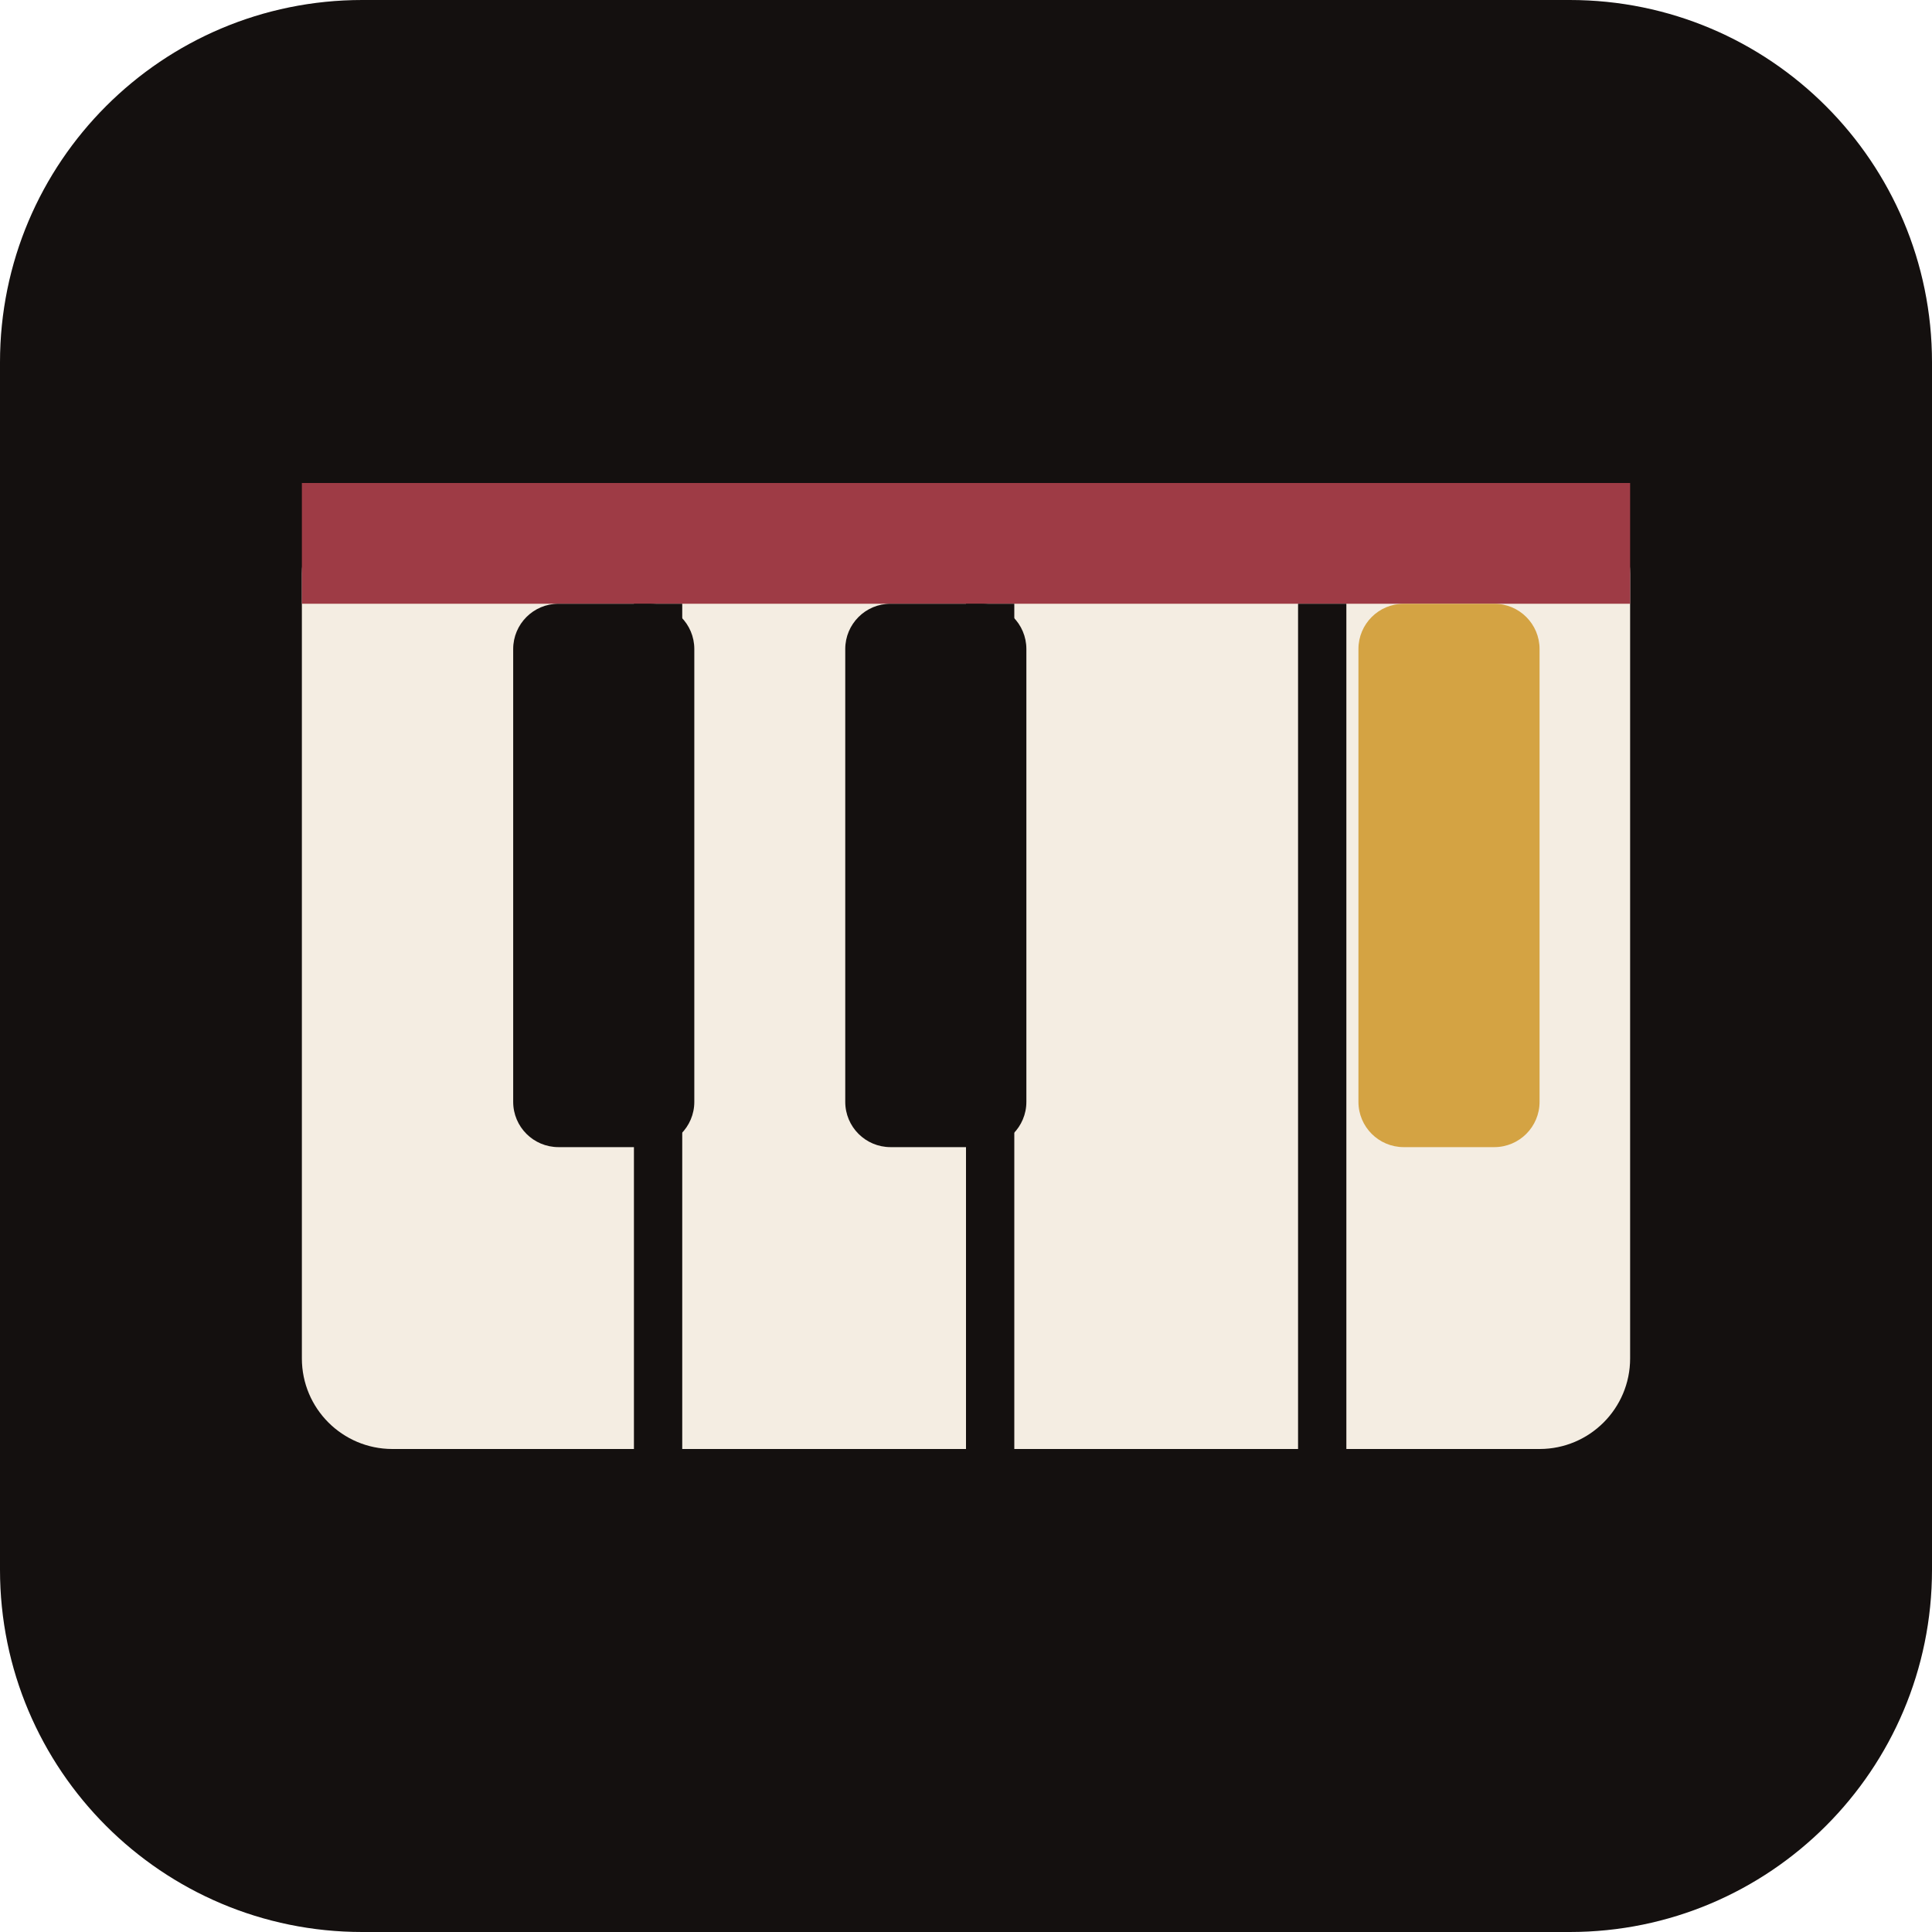
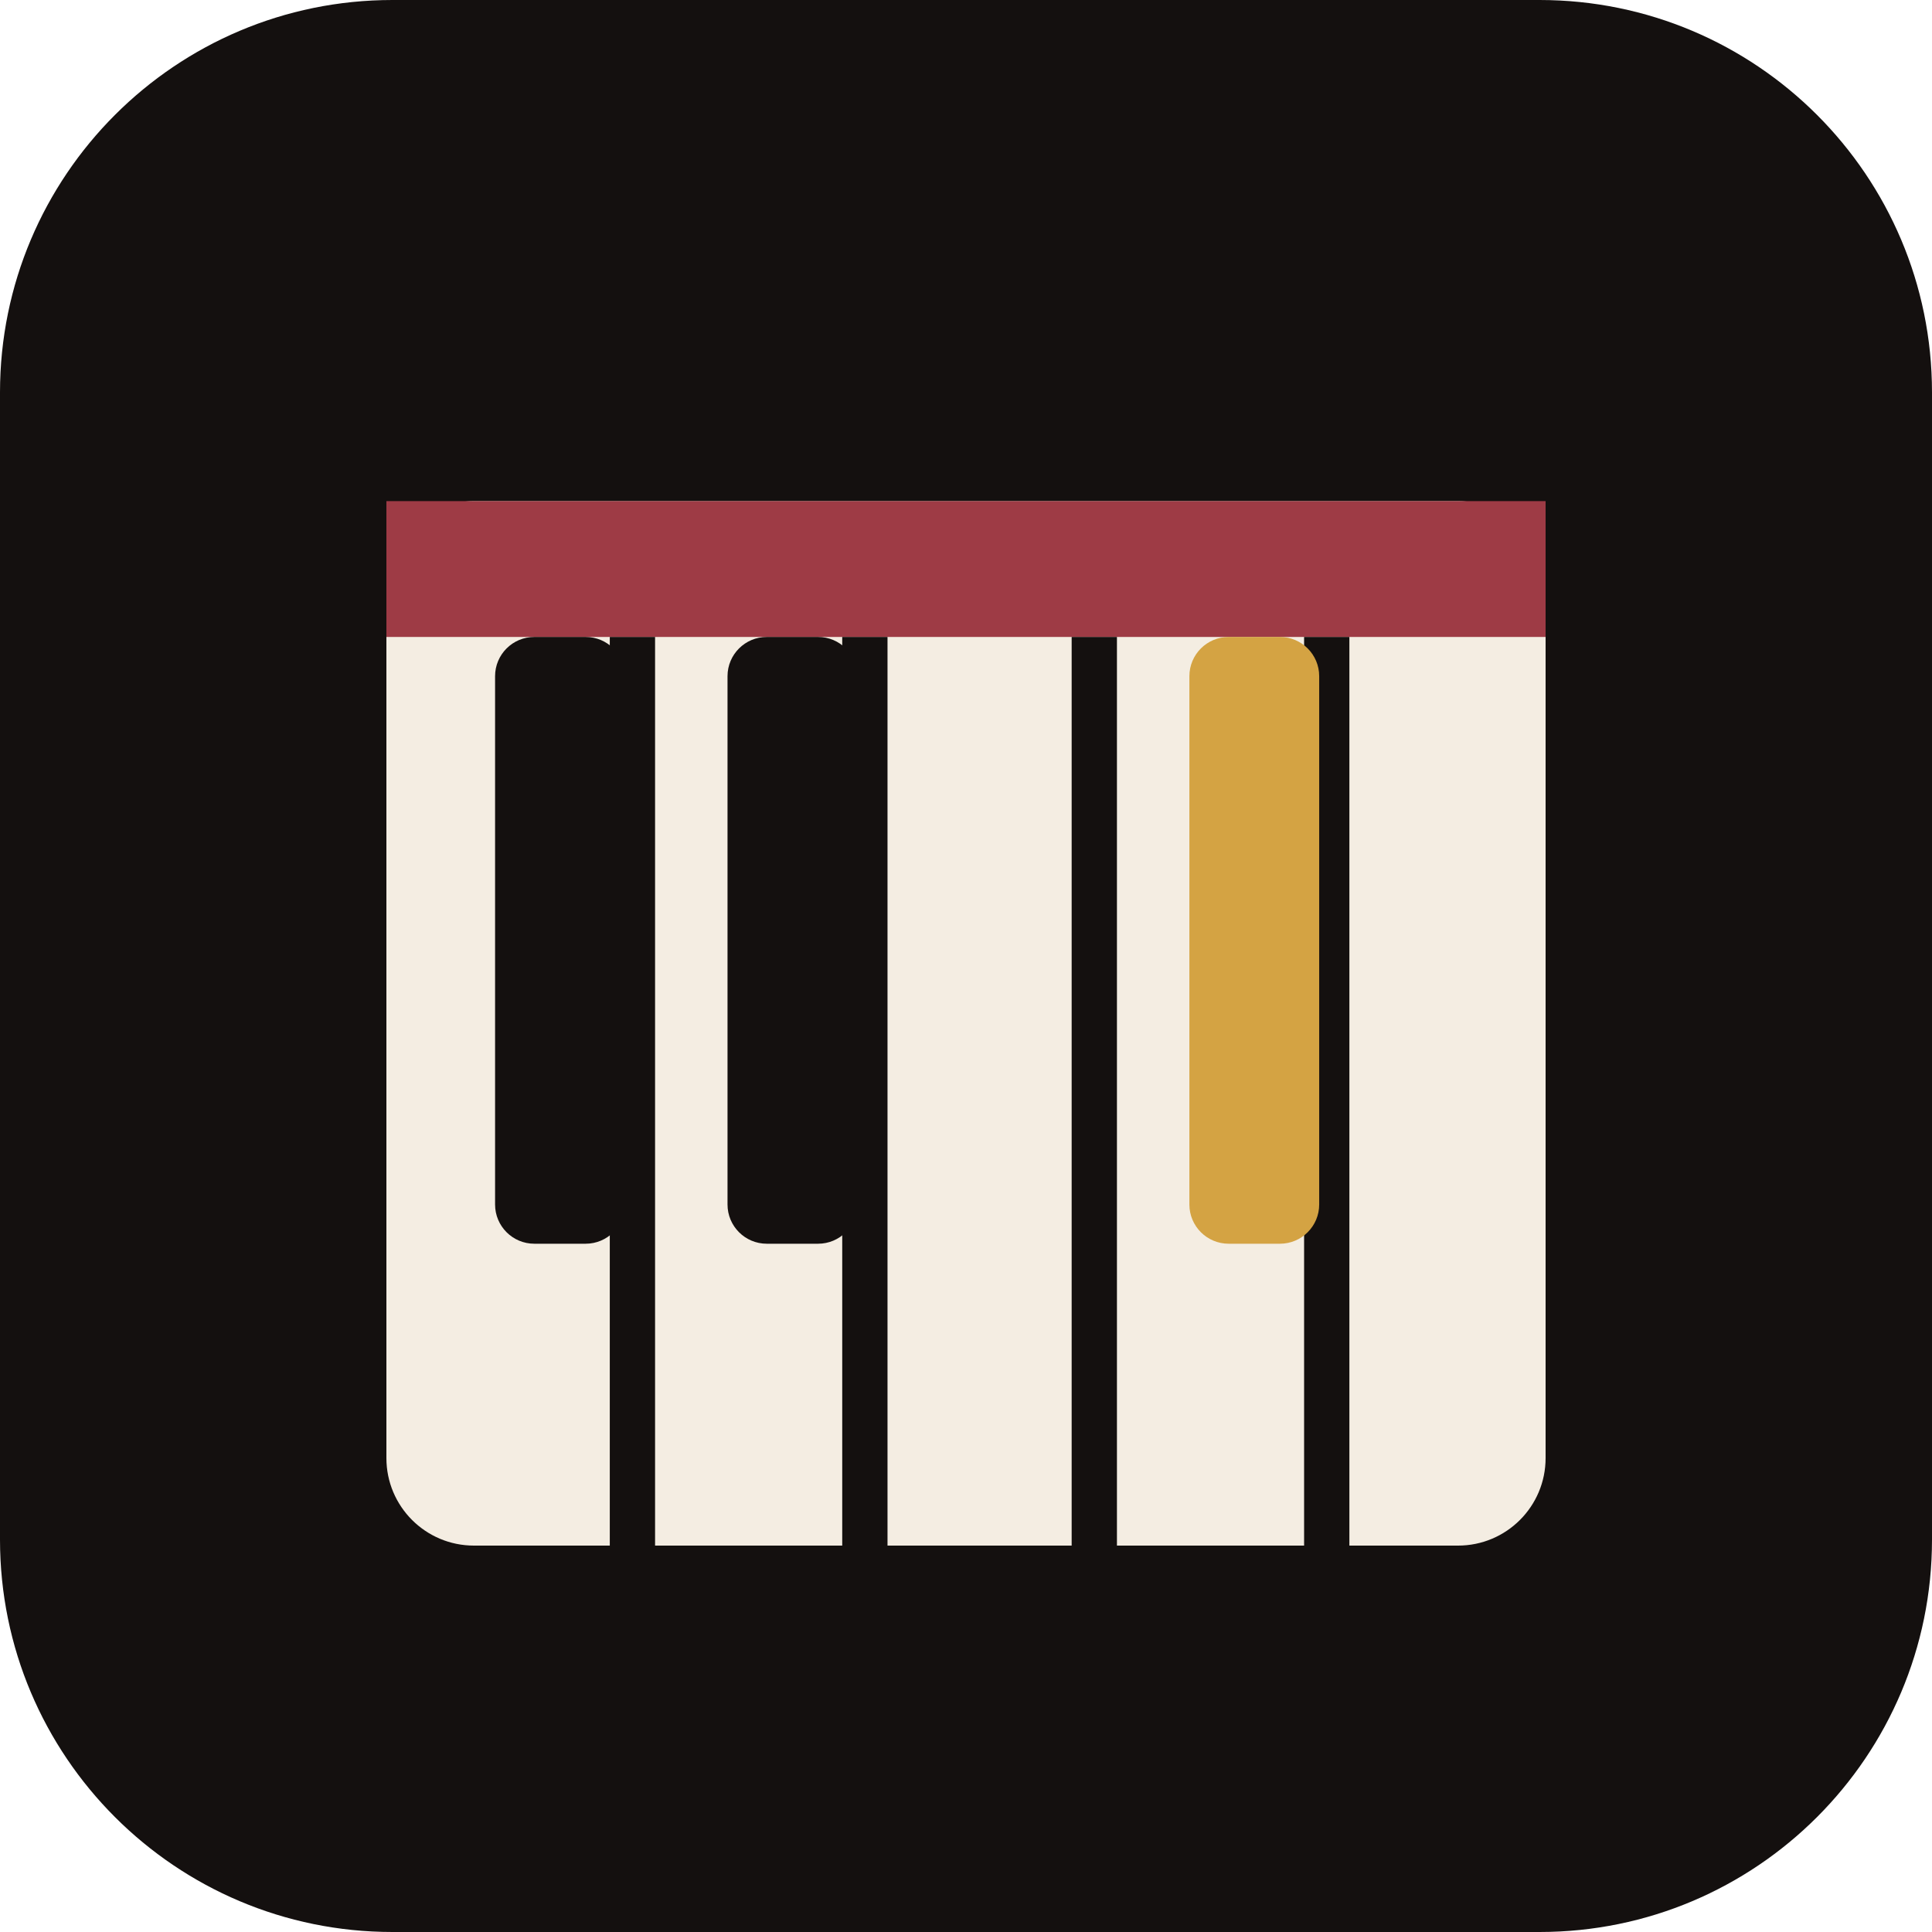
- <svg xmlns="http://www.w3.org/2000/svg" viewBox="0 0 64 64">
-   <rect width="64" height="64" rx="12" fill="#14100F" />
-   <g transform="translate(10 16)">
-     <rect x="0" y="0" width="44" height="32" rx="3" fill="#F4EDE2" />
-     <rect x="0" y="0" width="44" height="4" fill="#9E3B45" />
-     <rect x="11" y="4" width="1.6" height="28" fill="#14100F" />
-     <rect x="22" y="4" width="1.6" height="28" fill="#14100F" />
-     <rect x="33" y="4" width="1.6" height="28" fill="#14100F" />
-     <rect x="7" y="4" width="6" height="18" rx="1.5" fill="#14100F" />
-     <rect x="18" y="4" width="6" height="18" rx="1.5" fill="#14100F" />
-     <rect x="35" y="4" width="6" height="18" rx="1.5" fill="#D4A343" />
+ <svg xmlns="http://www.w3.org/2000/svg" viewBox="0 0 64 64" role="img" aria-label="Learn Piano Keys">
+   <rect width="64" height="64" rx="13" fill="#14100F" />
+   <g>
+     <rect x="12.8" y="16.6" width="38.4" height="34.6" rx="2.9" fill="#F4EDE2" />
+     <rect x="12.8" y="16.6" width="38.4" height="4.5" fill="#9E3B45" />
+     <g fill="#14100F">
+       <rect x="20.2" y="21.1" width="1.5" height="30.1" />
+       <rect x="27.9" y="21.1" width="1.5" height="30.1" />
+       <rect x="35.5" y="21.1" width="1.5" height="30.1" />
+       <rect x="43.2" y="21.1" width="1.5" height="30.1" />
+     </g>
+     <rect x="16.4" y="21.1" width="4.3" height="20.1" rx="1.3" fill="#14100F" />
+     <rect x="24.1" y="21.1" width="4.3" height="20.1" rx="1.3" fill="#14100F" />
+     <rect x="39.4" y="21.1" width="4.3" height="20.1" rx="1.3" fill="#D4A343" />
  </g>
</svg>
